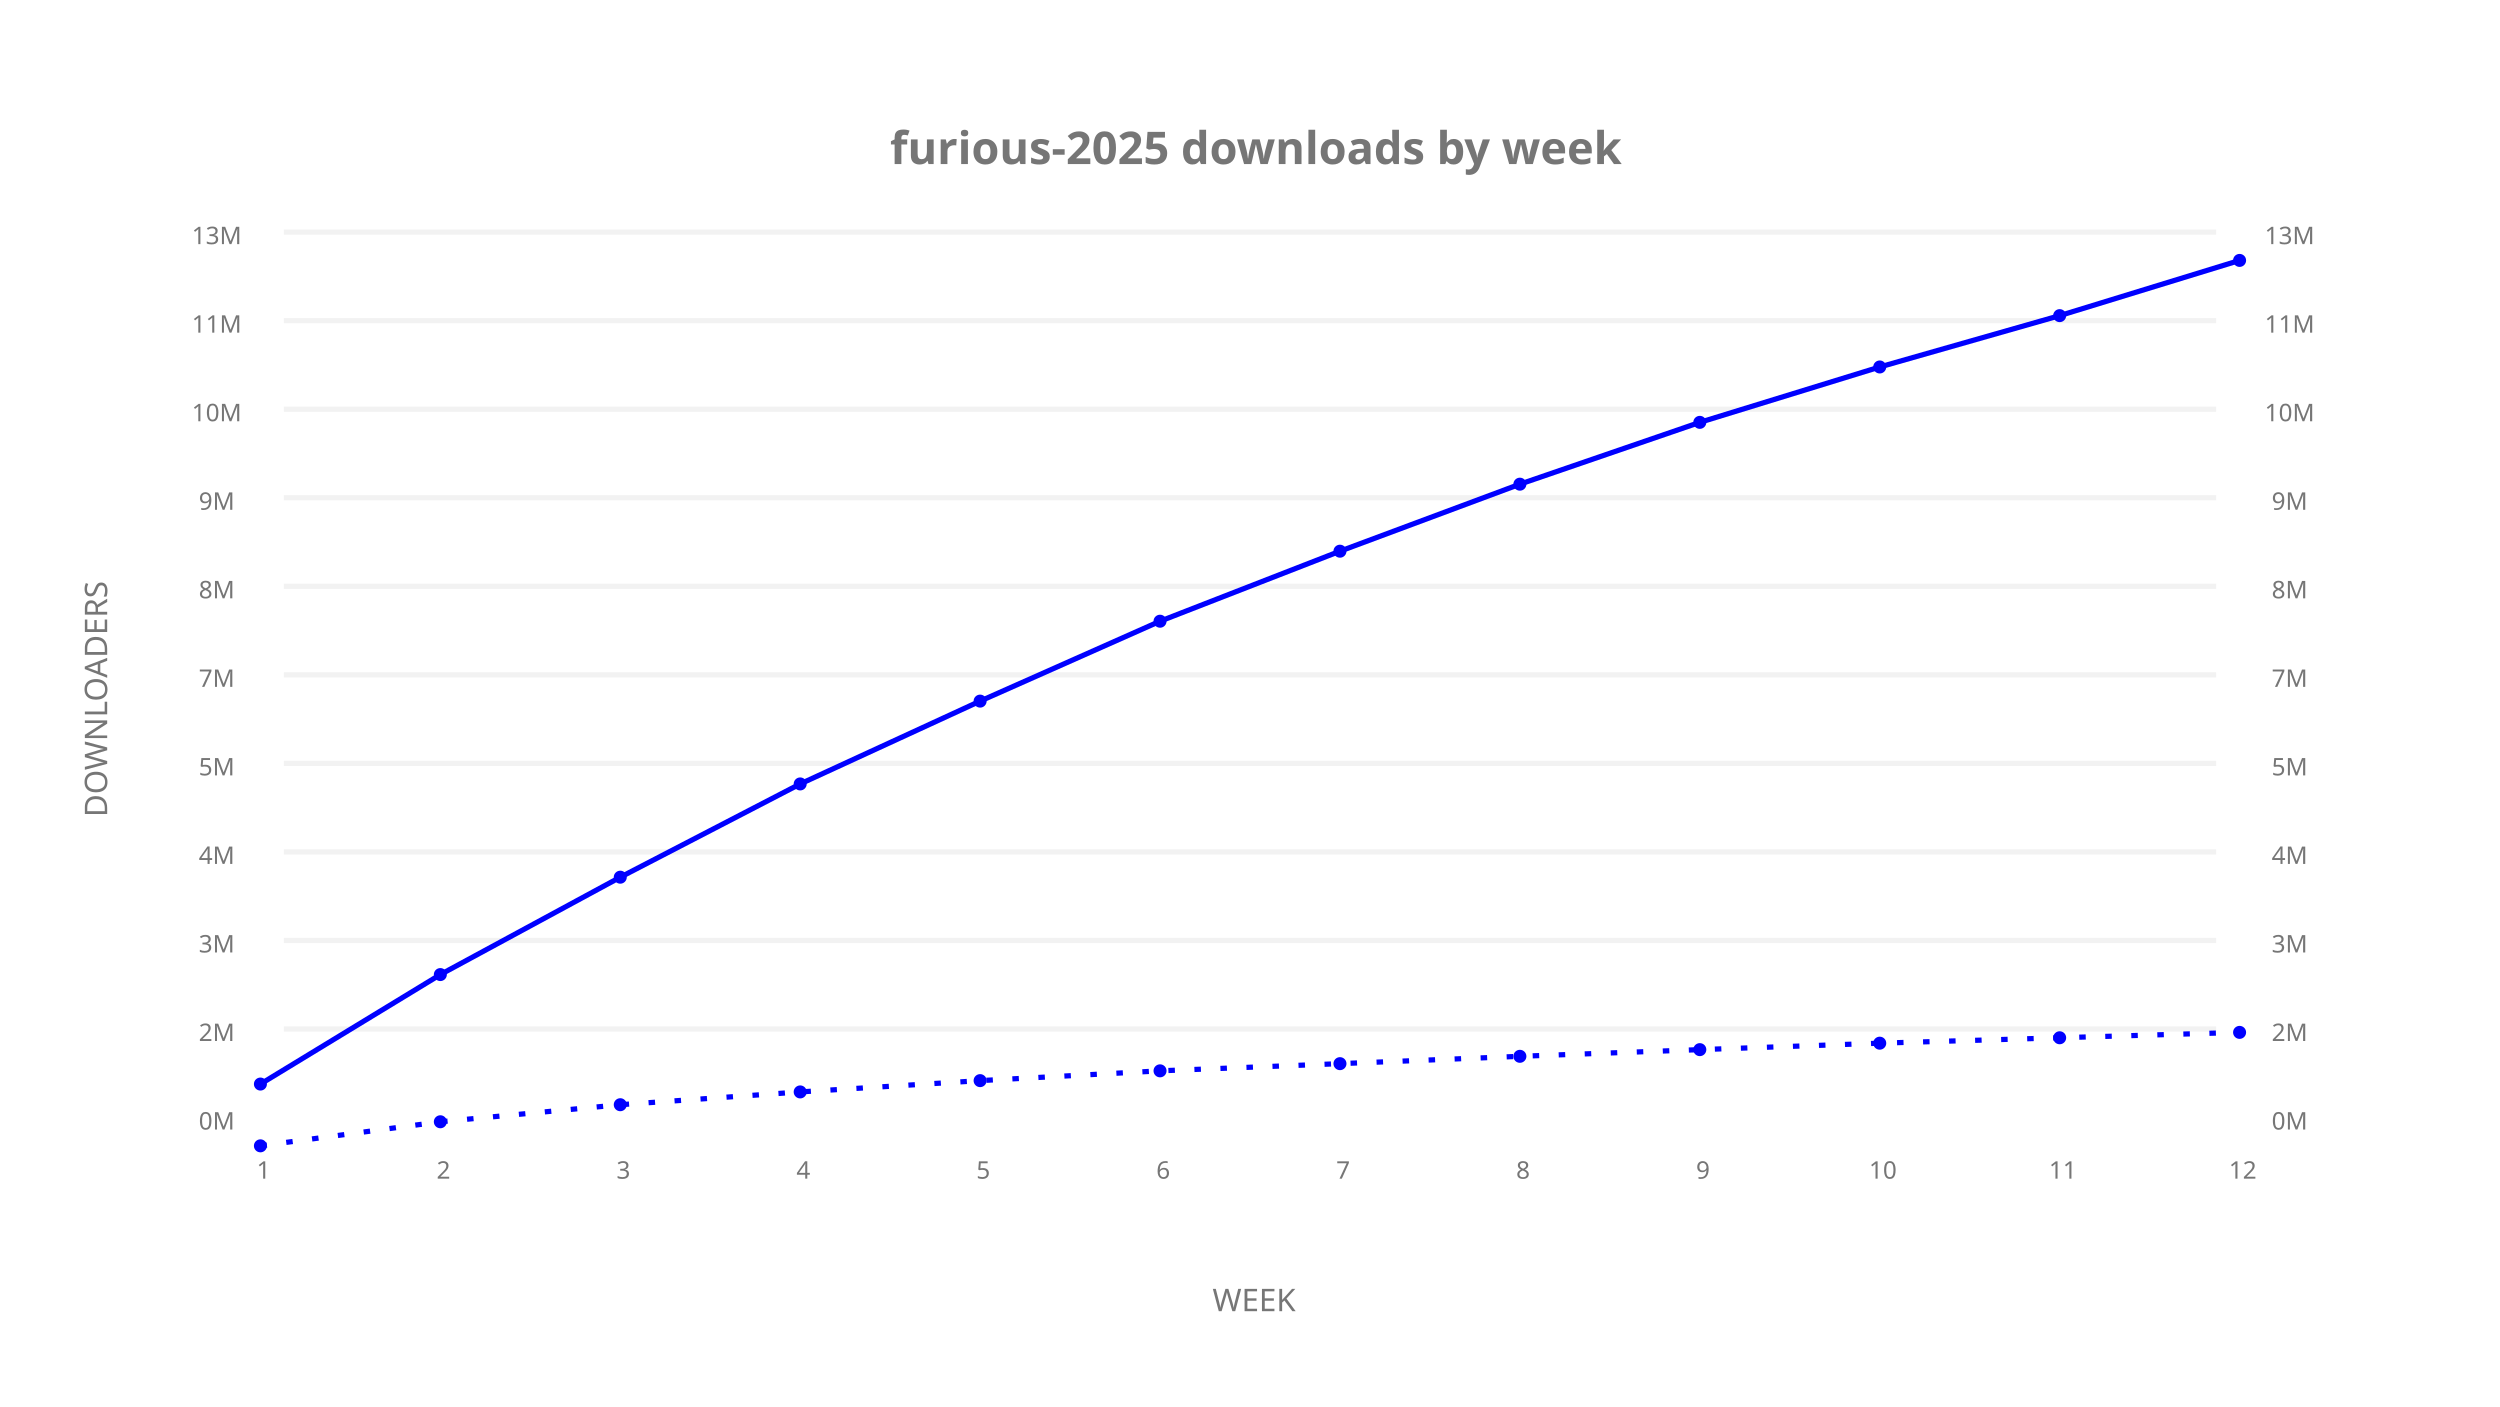
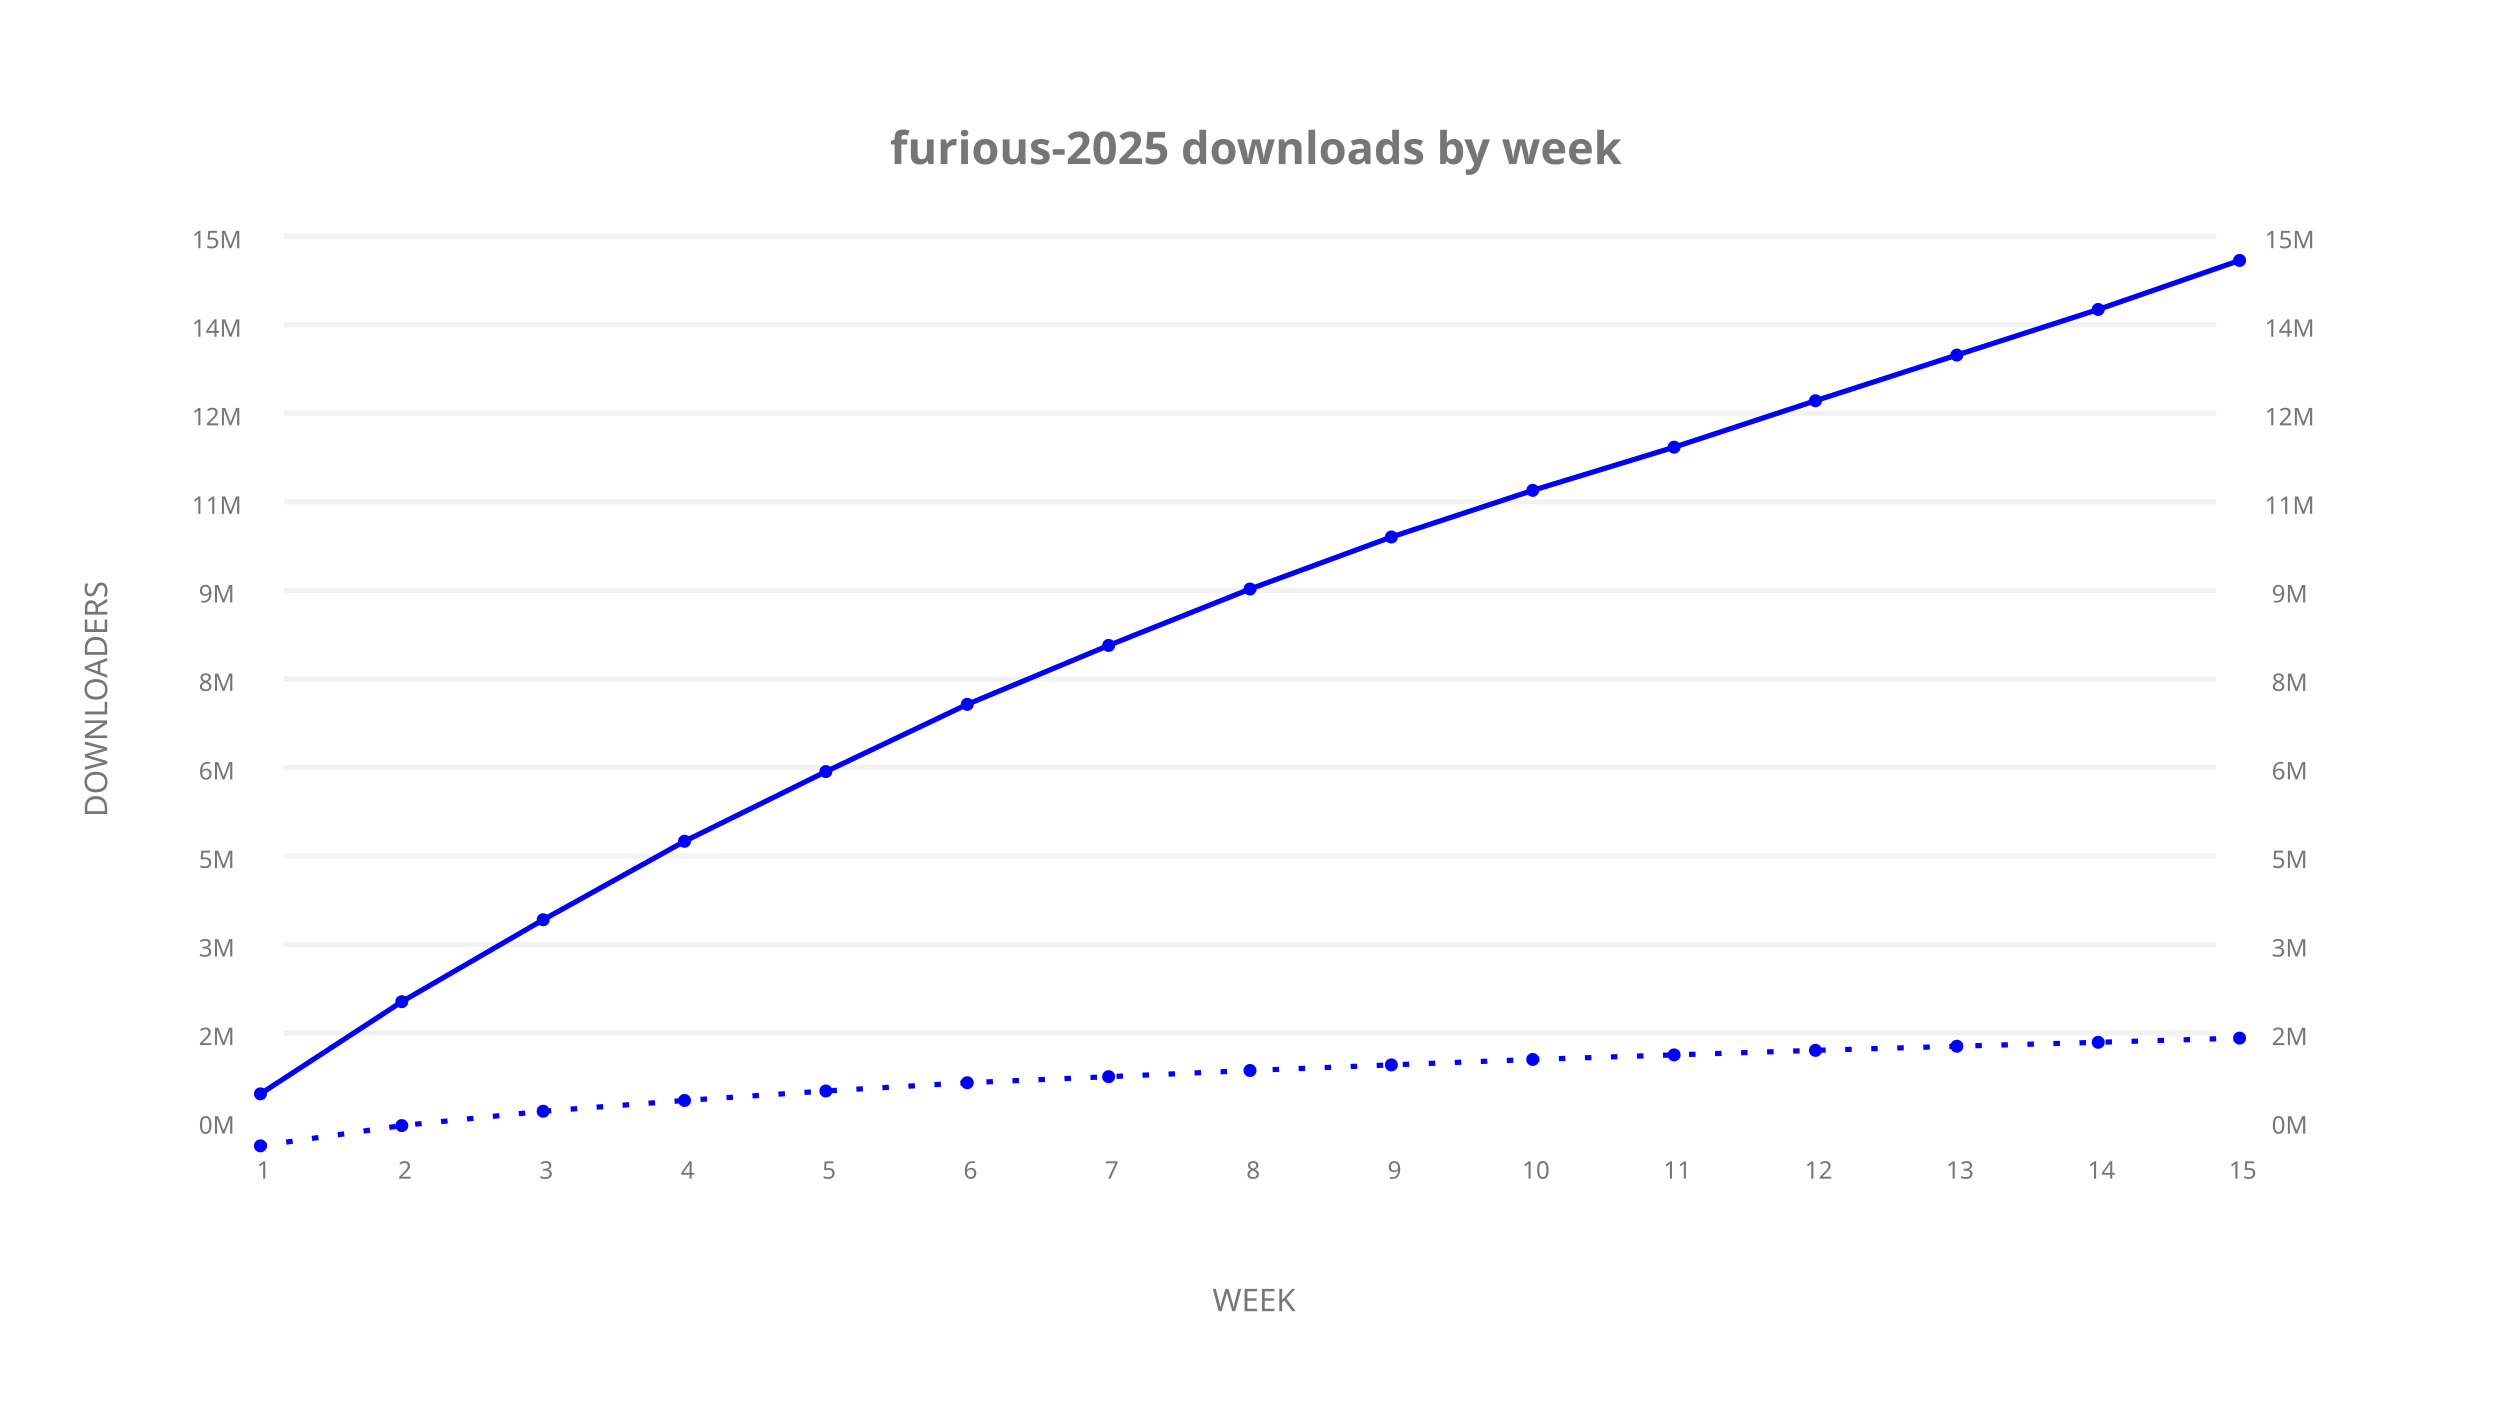
<svg xmlns="http://www.w3.org/2000/svg" xml:space="preserve" id="furious-2025-downloads-by-week-furious-2025-week" x="0px" y="0px" width="1920px" height="1080px" viewBox="0 0 1920 1080" enable-background="new 0 0 1920 1080" role="img">
  <g id="annotations">
    <text x="960" y="126" font-family="Atkinson Hyperlegible" font-size="26pt" text-anchor="middle" text-align="center" font-weight="600" font-style="normal" style="fill:rgb(118,118,118); fill-opacity:1; stroke:rgb(118,118,118); stroke-opacity:0; stroke-width:0.5"> furious-2025 downloads by week</text>
    <g id="axes-lines">
      <text x="960" y="1007" font-family="Atkinson Hyperlegible" font-size="18pt" text-anchor="middle" text-align="center" font-weight="500" font-style="normal" style="fill:rgb(118,118,118); fill-opacity:1; stroke:rgb(118,118,118); stroke-opacity:0; stroke-width:0.5"> WEEK</text>
      <text x="73" y="540" font-family="Atkinson Hyperlegible" font-size="18pt" text-anchor="middle" text-align="center" dominant-baseline="central" font-weight="500" font-style="normal" style="fill:rgb(118,118,118); fill-opacity:1; stroke:rgb(118,118,118); stroke-opacity:0; stroke-width:0.5" transform="rotate(-90,73,540)"> DOWNLOADERS</text>
    </g>
    <g id="tic-y-label-lines">
-       <line x1="218" y1="790.264" x2="1702" y2="790.264" style="fill:rgb(0,0,255); fill-opacity:0; stroke:rgb(242,242,242); stroke-opacity:1; stroke-width:4" />
-       <line x1="218" y1="722.264" x2="1702" y2="722.264" style="fill:rgb(0,0,255); fill-opacity:0; stroke:rgb(242,242,242); stroke-opacity:1; stroke-width:4" />
-       <line x1="218" y1="654.264" x2="1702" y2="654.264" style="fill:rgb(0,0,255); fill-opacity:0; stroke:rgb(242,242,242); stroke-opacity:1; stroke-width:4" />
-       <line x1="218" y1="586.264" x2="1702" y2="586.264" style="fill:rgb(0,0,255); fill-opacity:0; stroke:rgb(242,242,242); stroke-opacity:1; stroke-width:4" />
-       <line x1="218" y1="518.264" x2="1702" y2="518.264" style="fill:rgb(0,0,255); fill-opacity:0; stroke:rgb(242,242,242); stroke-opacity:1; stroke-width:4" />
-       <line x1="218" y1="450.264" x2="1702" y2="450.264" style="fill:rgb(0,0,255); fill-opacity:0; stroke:rgb(242,242,242); stroke-opacity:1; stroke-width:4" />
-       <line x1="218" y1="382.264" x2="1702" y2="382.264" style="fill:rgb(0,0,255); fill-opacity:0; stroke:rgb(242,242,242); stroke-opacity:1; stroke-width:4" />
-       <line x1="218" y1="314.264" x2="1702" y2="314.264" style="fill:rgb(0,0,255); fill-opacity:0; stroke:rgb(242,242,242); stroke-opacity:1; stroke-width:4" />
-       <line x1="218" y1="246.264" x2="1702" y2="246.264" style="fill:rgb(0,0,255); fill-opacity:0; stroke:rgb(242,242,242); stroke-opacity:1; stroke-width:4" />
-       <line x1="218" y1="178.264" x2="1702" y2="178.264" style="fill:rgb(0,0,255); fill-opacity:0; stroke:rgb(242,242,242); stroke-opacity:1; stroke-width:4" />
+       <line x1="218" y1="793.391" x2="1702" y2="793.391" style="fill:rgb(0,0,255); fill-opacity:0; stroke:rgb(242,242,242); stroke-opacity:1; stroke-width:4" />
+       <line x1="218" y1="725.391" x2="1702" y2="725.391" style="fill:rgb(0,0,255); fill-opacity:0; stroke:rgb(242,242,242); stroke-opacity:1; stroke-width:4" />
+       <line x1="218" y1="657.391" x2="1702" y2="657.391" style="fill:rgb(0,0,255); fill-opacity:0; stroke:rgb(242,242,242); stroke-opacity:1; stroke-width:4" />
+       <line x1="218" y1="589.391" x2="1702" y2="589.391" style="fill:rgb(0,0,255); fill-opacity:0; stroke:rgb(242,242,242); stroke-opacity:1; stroke-width:4" />
+       <line x1="218" y1="521.391" x2="1702" y2="521.391" style="fill:rgb(0,0,255); fill-opacity:0; stroke:rgb(242,242,242); stroke-opacity:1; stroke-width:4" />
+       <line x1="218" y1="453.391" x2="1702" y2="453.391" style="fill:rgb(0,0,255); fill-opacity:0; stroke:rgb(242,242,242); stroke-opacity:1; stroke-width:4" />
+       <line x1="218" y1="385.391" x2="1702" y2="385.391" style="fill:rgb(0,0,255); fill-opacity:0; stroke:rgb(242,242,242); stroke-opacity:1; stroke-width:4" />
+       <line x1="218" y1="317.391" x2="1702" y2="317.391" style="fill:rgb(0,0,255); fill-opacity:0; stroke:rgb(242,242,242); stroke-opacity:1; stroke-width:4" />
+       <line x1="218" y1="249.391" x2="1702" y2="249.391" style="fill:rgb(0,0,255); fill-opacity:0; stroke:rgb(242,242,242); stroke-opacity:1; stroke-width:4" />
+       <line x1="218" y1="181.391" x2="1702" y2="181.391" style="fill:rgb(0,0,255); fill-opacity:0; stroke:rgb(242,242,242); stroke-opacity:1; stroke-width:4" />
    </g>
    <g id="tic-x-labels">
      <text x="200" y="898" font-family="Atkinson Hyperlegible" font-size="14pt" text-anchor="middle" text-align="center" dominant-baseline="central" font-weight="400" font-style="normal" style="fill:rgb(118,118,118); fill-opacity:1; stroke:rgb(118,118,118); stroke-opacity:0; stroke-width:0.5"> 1</text>
-       <text x="338.182" y="898" font-family="Atkinson Hyperlegible" font-size="14pt" text-anchor="middle" text-align="center" dominant-baseline="central" font-weight="400" font-style="normal" style="fill:rgb(118,118,118); fill-opacity:1; stroke:rgb(118,118,118); stroke-opacity:0; stroke-width:0.5"> 2</text>
-       <text x="476.364" y="898" font-family="Atkinson Hyperlegible" font-size="14pt" text-anchor="middle" text-align="center" dominant-baseline="central" font-weight="400" font-style="normal" style="fill:rgb(118,118,118); fill-opacity:1; stroke:rgb(118,118,118); stroke-opacity:0; stroke-width:0.5"> 3</text>
-       <text x="614.545" y="898" font-family="Atkinson Hyperlegible" font-size="14pt" text-anchor="middle" text-align="center" dominant-baseline="central" font-weight="400" font-style="normal" style="fill:rgb(118,118,118); fill-opacity:1; stroke:rgb(118,118,118); stroke-opacity:0; stroke-width:0.5"> 4</text>
-       <text x="752.727" y="898" font-family="Atkinson Hyperlegible" font-size="14pt" text-anchor="middle" text-align="center" dominant-baseline="central" font-weight="400" font-style="normal" style="fill:rgb(118,118,118); fill-opacity:1; stroke:rgb(118,118,118); stroke-opacity:0; stroke-width:0.5"> 5</text>
-       <text x="890.909" y="898" font-family="Atkinson Hyperlegible" font-size="14pt" text-anchor="middle" text-align="center" dominant-baseline="central" font-weight="400" font-style="normal" style="fill:rgb(118,118,118); fill-opacity:1; stroke:rgb(118,118,118); stroke-opacity:0; stroke-width:0.5"> 6</text>
-       <text x="1029.091" y="898" font-family="Atkinson Hyperlegible" font-size="14pt" text-anchor="middle" text-align="center" dominant-baseline="central" font-weight="400" font-style="normal" style="fill:rgb(118,118,118); fill-opacity:1; stroke:rgb(118,118,118); stroke-opacity:0; stroke-width:0.5"> 7</text>
-       <text x="1167.273" y="898" font-family="Atkinson Hyperlegible" font-size="14pt" text-anchor="middle" text-align="center" dominant-baseline="central" font-weight="400" font-style="normal" style="fill:rgb(118,118,118); fill-opacity:1; stroke:rgb(118,118,118); stroke-opacity:0; stroke-width:0.5"> 8</text>
-       <text x="1305.455" y="898" font-family="Atkinson Hyperlegible" font-size="14pt" text-anchor="middle" text-align="center" dominant-baseline="central" font-weight="400" font-style="normal" style="fill:rgb(118,118,118); fill-opacity:1; stroke:rgb(118,118,118); stroke-opacity:0; stroke-width:0.5"> 9</text>
-       <text x="1443.636" y="898" font-family="Atkinson Hyperlegible" font-size="14pt" text-anchor="middle" text-align="center" dominant-baseline="central" font-weight="400" font-style="normal" style="fill:rgb(118,118,118); fill-opacity:1; stroke:rgb(118,118,118); stroke-opacity:0; stroke-width:0.5"> 10</text>
-       <text x="1581.818" y="898" font-family="Atkinson Hyperlegible" font-size="14pt" text-anchor="middle" text-align="center" dominant-baseline="central" font-weight="400" font-style="normal" style="fill:rgb(118,118,118); fill-opacity:1; stroke:rgb(118,118,118); stroke-opacity:0; stroke-width:0.5"> 11</text>
-       <text x="1720" y="898" font-family="Atkinson Hyperlegible" font-size="14pt" text-anchor="middle" text-align="center" dominant-baseline="central" font-weight="400" font-style="normal" style="fill:rgb(118,118,118); fill-opacity:1; stroke:rgb(118,118,118); stroke-opacity:0; stroke-width:0.5"> 12</text>
+       <text x="308.571" y="898" font-family="Atkinson Hyperlegible" font-size="14pt" text-anchor="middle" text-align="center" dominant-baseline="central" font-weight="400" font-style="normal" style="fill:rgb(118,118,118); fill-opacity:1; stroke:rgb(118,118,118); stroke-opacity:0; stroke-width:0.5"> 2</text>
+       <text x="417.143" y="898" font-family="Atkinson Hyperlegible" font-size="14pt" text-anchor="middle" text-align="center" dominant-baseline="central" font-weight="400" font-style="normal" style="fill:rgb(118,118,118); fill-opacity:1; stroke:rgb(118,118,118); stroke-opacity:0; stroke-width:0.5"> 3</text>
+       <text x="525.714" y="898" font-family="Atkinson Hyperlegible" font-size="14pt" text-anchor="middle" text-align="center" dominant-baseline="central" font-weight="400" font-style="normal" style="fill:rgb(118,118,118); fill-opacity:1; stroke:rgb(118,118,118); stroke-opacity:0; stroke-width:0.5"> 4</text>
+       <text x="634.286" y="898" font-family="Atkinson Hyperlegible" font-size="14pt" text-anchor="middle" text-align="center" dominant-baseline="central" font-weight="400" font-style="normal" style="fill:rgb(118,118,118); fill-opacity:1; stroke:rgb(118,118,118); stroke-opacity:0; stroke-width:0.5"> 5</text>
+       <text x="742.857" y="898" font-family="Atkinson Hyperlegible" font-size="14pt" text-anchor="middle" text-align="center" dominant-baseline="central" font-weight="400" font-style="normal" style="fill:rgb(118,118,118); fill-opacity:1; stroke:rgb(118,118,118); stroke-opacity:0; stroke-width:0.5"> 6</text>
+       <text x="851.429" y="898" font-family="Atkinson Hyperlegible" font-size="14pt" text-anchor="middle" text-align="center" dominant-baseline="central" font-weight="400" font-style="normal" style="fill:rgb(118,118,118); fill-opacity:1; stroke:rgb(118,118,118); stroke-opacity:0; stroke-width:0.5"> 7</text>
+       <text x="960" y="898" font-family="Atkinson Hyperlegible" font-size="14pt" text-anchor="middle" text-align="center" dominant-baseline="central" font-weight="400" font-style="normal" style="fill:rgb(118,118,118); fill-opacity:1; stroke:rgb(118,118,118); stroke-opacity:0; stroke-width:0.5"> 8</text>
+       <text x="1068.571" y="898" font-family="Atkinson Hyperlegible" font-size="14pt" text-anchor="middle" text-align="center" dominant-baseline="central" font-weight="400" font-style="normal" style="fill:rgb(118,118,118); fill-opacity:1; stroke:rgb(118,118,118); stroke-opacity:0; stroke-width:0.5"> 9</text>
+       <text x="1177.143" y="898" font-family="Atkinson Hyperlegible" font-size="14pt" text-anchor="middle" text-align="center" dominant-baseline="central" font-weight="400" font-style="normal" style="fill:rgb(118,118,118); fill-opacity:1; stroke:rgb(118,118,118); stroke-opacity:0; stroke-width:0.5"> 10</text>
+       <text x="1285.714" y="898" font-family="Atkinson Hyperlegible" font-size="14pt" text-anchor="middle" text-align="center" dominant-baseline="central" font-weight="400" font-style="normal" style="fill:rgb(118,118,118); fill-opacity:1; stroke:rgb(118,118,118); stroke-opacity:0; stroke-width:0.5"> 11</text>
+       <text x="1394.286" y="898" font-family="Atkinson Hyperlegible" font-size="14pt" text-anchor="middle" text-align="center" dominant-baseline="central" font-weight="400" font-style="normal" style="fill:rgb(118,118,118); fill-opacity:1; stroke:rgb(118,118,118); stroke-opacity:0; stroke-width:0.5"> 12</text>
+       <text x="1502.857" y="898" font-family="Atkinson Hyperlegible" font-size="14pt" text-anchor="middle" text-align="center" dominant-baseline="central" font-weight="400" font-style="normal" style="fill:rgb(118,118,118); fill-opacity:1; stroke:rgb(118,118,118); stroke-opacity:0; stroke-width:0.5"> 13</text>
+       <text x="1611.429" y="898" font-family="Atkinson Hyperlegible" font-size="14pt" text-anchor="middle" text-align="center" dominant-baseline="central" font-weight="400" font-style="normal" style="fill:rgb(118,118,118); fill-opacity:1; stroke:rgb(118,118,118); stroke-opacity:0; stroke-width:0.5"> 14</text>
+       <text x="1720" y="898" font-family="Atkinson Hyperlegible" font-size="14pt" text-anchor="middle" text-align="center" dominant-baseline="central" font-weight="400" font-style="normal" style="fill:rgb(118,118,118); fill-opacity:1; stroke:rgb(118,118,118); stroke-opacity:0; stroke-width:0.5"> 15</text>
    </g>
    <g id="tic-y-labels">
-       <text x="164" y="860.264" font-family="Atkinson Hyperlegible" font-size="14pt" text-anchor="middle" text-align="center" dominant-baseline="central" font-weight="400" font-style="normal" style="fill:rgb(118,118,118); fill-opacity:1; stroke:rgb(118,118,118); stroke-opacity:0; stroke-width:0.5"> 0M</text>
-       <text x="1756" y="860.264" font-family="Atkinson Hyperlegible" font-size="14pt" text-anchor="middle" text-align="center" dominant-baseline="central" font-weight="400" font-style="normal" style="fill:rgb(118,118,118); fill-opacity:1; stroke:rgb(118,118,118); stroke-opacity:0; stroke-width:0.5"> 0M</text>
-       <text x="164" y="792.264" font-family="Atkinson Hyperlegible" font-size="14pt" text-anchor="middle" text-align="center" dominant-baseline="central" font-weight="400" font-style="normal" style="fill:rgb(118,118,118); fill-opacity:1; stroke:rgb(118,118,118); stroke-opacity:0; stroke-width:0.5"> 2M</text>
-       <text x="1756" y="792.264" font-family="Atkinson Hyperlegible" font-size="14pt" text-anchor="middle" text-align="center" dominant-baseline="central" font-weight="400" font-style="normal" style="fill:rgb(118,118,118); fill-opacity:1; stroke:rgb(118,118,118); stroke-opacity:0; stroke-width:0.5"> 2M</text>
-       <text x="164" y="724.264" font-family="Atkinson Hyperlegible" font-size="14pt" text-anchor="middle" text-align="center" dominant-baseline="central" font-weight="400" font-style="normal" style="fill:rgb(118,118,118); fill-opacity:1; stroke:rgb(118,118,118); stroke-opacity:0; stroke-width:0.5"> 3M</text>
-       <text x="1756" y="724.264" font-family="Atkinson Hyperlegible" font-size="14pt" text-anchor="middle" text-align="center" dominant-baseline="central" font-weight="400" font-style="normal" style="fill:rgb(118,118,118); fill-opacity:1; stroke:rgb(118,118,118); stroke-opacity:0; stroke-width:0.5"> 3M</text>
-       <text x="164" y="656.264" font-family="Atkinson Hyperlegible" font-size="14pt" text-anchor="middle" text-align="center" dominant-baseline="central" font-weight="400" font-style="normal" style="fill:rgb(118,118,118); fill-opacity:1; stroke:rgb(118,118,118); stroke-opacity:0; stroke-width:0.5"> 4M</text>
-       <text x="1756" y="656.264" font-family="Atkinson Hyperlegible" font-size="14pt" text-anchor="middle" text-align="center" dominant-baseline="central" font-weight="400" font-style="normal" style="fill:rgb(118,118,118); fill-opacity:1; stroke:rgb(118,118,118); stroke-opacity:0; stroke-width:0.5"> 4M</text>
-       <text x="164" y="588.264" font-family="Atkinson Hyperlegible" font-size="14pt" text-anchor="middle" text-align="center" dominant-baseline="central" font-weight="400" font-style="normal" style="fill:rgb(118,118,118); fill-opacity:1; stroke:rgb(118,118,118); stroke-opacity:0; stroke-width:0.5"> 5M</text>
-       <text x="1756" y="588.264" font-family="Atkinson Hyperlegible" font-size="14pt" text-anchor="middle" text-align="center" dominant-baseline="central" font-weight="400" font-style="normal" style="fill:rgb(118,118,118); fill-opacity:1; stroke:rgb(118,118,118); stroke-opacity:0; stroke-width:0.5"> 5M</text>
-       <text x="164" y="520.264" font-family="Atkinson Hyperlegible" font-size="14pt" text-anchor="middle" text-align="center" dominant-baseline="central" font-weight="400" font-style="normal" style="fill:rgb(118,118,118); fill-opacity:1; stroke:rgb(118,118,118); stroke-opacity:0; stroke-width:0.5"> 7M</text>
-       <text x="1756" y="520.264" font-family="Atkinson Hyperlegible" font-size="14pt" text-anchor="middle" text-align="center" dominant-baseline="central" font-weight="400" font-style="normal" style="fill:rgb(118,118,118); fill-opacity:1; stroke:rgb(118,118,118); stroke-opacity:0; stroke-width:0.5"> 7M</text>
-       <text x="164" y="452.264" font-family="Atkinson Hyperlegible" font-size="14pt" text-anchor="middle" text-align="center" dominant-baseline="central" font-weight="400" font-style="normal" style="fill:rgb(118,118,118); fill-opacity:1; stroke:rgb(118,118,118); stroke-opacity:0; stroke-width:0.5"> 8M</text>
-       <text x="1756" y="452.264" font-family="Atkinson Hyperlegible" font-size="14pt" text-anchor="middle" text-align="center" dominant-baseline="central" font-weight="400" font-style="normal" style="fill:rgb(118,118,118); fill-opacity:1; stroke:rgb(118,118,118); stroke-opacity:0; stroke-width:0.5"> 8M</text>
-       <text x="164" y="384.264" font-family="Atkinson Hyperlegible" font-size="14pt" text-anchor="middle" text-align="center" dominant-baseline="central" font-weight="400" font-style="normal" style="fill:rgb(118,118,118); fill-opacity:1; stroke:rgb(118,118,118); stroke-opacity:0; stroke-width:0.5"> 9M</text>
-       <text x="1756" y="384.264" font-family="Atkinson Hyperlegible" font-size="14pt" text-anchor="middle" text-align="center" dominant-baseline="central" font-weight="400" font-style="normal" style="fill:rgb(118,118,118); fill-opacity:1; stroke:rgb(118,118,118); stroke-opacity:0; stroke-width:0.5"> 9M</text>
-       <text x="164" y="316.264" font-family="Atkinson Hyperlegible" font-size="14pt" text-anchor="middle" text-align="center" dominant-baseline="central" font-weight="400" font-style="normal" style="fill:rgb(118,118,118); fill-opacity:1; stroke:rgb(118,118,118); stroke-opacity:0; stroke-width:0.5"> 10M</text>
-       <text x="1756" y="316.264" font-family="Atkinson Hyperlegible" font-size="14pt" text-anchor="middle" text-align="center" dominant-baseline="central" font-weight="400" font-style="normal" style="fill:rgb(118,118,118); fill-opacity:1; stroke:rgb(118,118,118); stroke-opacity:0; stroke-width:0.5"> 10M</text>
-       <text x="164" y="248.264" font-family="Atkinson Hyperlegible" font-size="14pt" text-anchor="middle" text-align="center" dominant-baseline="central" font-weight="400" font-style="normal" style="fill:rgb(118,118,118); fill-opacity:1; stroke:rgb(118,118,118); stroke-opacity:0; stroke-width:0.5"> 11M</text>
-       <text x="1756" y="248.264" font-family="Atkinson Hyperlegible" font-size="14pt" text-anchor="middle" text-align="center" dominant-baseline="central" font-weight="400" font-style="normal" style="fill:rgb(118,118,118); fill-opacity:1; stroke:rgb(118,118,118); stroke-opacity:0; stroke-width:0.5"> 11M</text>
-       <text x="164" y="180.264" font-family="Atkinson Hyperlegible" font-size="14pt" text-anchor="middle" text-align="center" dominant-baseline="central" font-weight="400" font-style="normal" style="fill:rgb(118,118,118); fill-opacity:1; stroke:rgb(118,118,118); stroke-opacity:0; stroke-width:0.5"> 13M</text>
-       <text x="1756" y="180.264" font-family="Atkinson Hyperlegible" font-size="14pt" text-anchor="middle" text-align="center" dominant-baseline="central" font-weight="400" font-style="normal" style="fill:rgb(118,118,118); fill-opacity:1; stroke:rgb(118,118,118); stroke-opacity:0; stroke-width:0.5"> 13M</text>
+       <text x="164" y="863.391" font-family="Atkinson Hyperlegible" font-size="14pt" text-anchor="middle" text-align="center" dominant-baseline="central" font-weight="400" font-style="normal" style="fill:rgb(118,118,118); fill-opacity:1; stroke:rgb(118,118,118); stroke-opacity:0; stroke-width:0.5"> 0M</text>
+       <text x="1756" y="863.391" font-family="Atkinson Hyperlegible" font-size="14pt" text-anchor="middle" text-align="center" dominant-baseline="central" font-weight="400" font-style="normal" style="fill:rgb(118,118,118); fill-opacity:1; stroke:rgb(118,118,118); stroke-opacity:0; stroke-width:0.5"> 0M</text>
+       <text x="164" y="795.391" font-family="Atkinson Hyperlegible" font-size="14pt" text-anchor="middle" text-align="center" dominant-baseline="central" font-weight="400" font-style="normal" style="fill:rgb(118,118,118); fill-opacity:1; stroke:rgb(118,118,118); stroke-opacity:0; stroke-width:0.5"> 2M</text>
+       <text x="1756" y="795.391" font-family="Atkinson Hyperlegible" font-size="14pt" text-anchor="middle" text-align="center" dominant-baseline="central" font-weight="400" font-style="normal" style="fill:rgb(118,118,118); fill-opacity:1; stroke:rgb(118,118,118); stroke-opacity:0; stroke-width:0.5"> 2M</text>
+       <text x="164" y="727.391" font-family="Atkinson Hyperlegible" font-size="14pt" text-anchor="middle" text-align="center" dominant-baseline="central" font-weight="400" font-style="normal" style="fill:rgb(118,118,118); fill-opacity:1; stroke:rgb(118,118,118); stroke-opacity:0; stroke-width:0.5"> 3M</text>
+       <text x="1756" y="727.391" font-family="Atkinson Hyperlegible" font-size="14pt" text-anchor="middle" text-align="center" dominant-baseline="central" font-weight="400" font-style="normal" style="fill:rgb(118,118,118); fill-opacity:1; stroke:rgb(118,118,118); stroke-opacity:0; stroke-width:0.5"> 3M</text>
+       <text x="164" y="659.391" font-family="Atkinson Hyperlegible" font-size="14pt" text-anchor="middle" text-align="center" dominant-baseline="central" font-weight="400" font-style="normal" style="fill:rgb(118,118,118); fill-opacity:1; stroke:rgb(118,118,118); stroke-opacity:0; stroke-width:0.5"> 5M</text>
+       <text x="1756" y="659.391" font-family="Atkinson Hyperlegible" font-size="14pt" text-anchor="middle" text-align="center" dominant-baseline="central" font-weight="400" font-style="normal" style="fill:rgb(118,118,118); fill-opacity:1; stroke:rgb(118,118,118); stroke-opacity:0; stroke-width:0.5"> 5M</text>
+       <text x="164" y="591.391" font-family="Atkinson Hyperlegible" font-size="14pt" text-anchor="middle" text-align="center" dominant-baseline="central" font-weight="400" font-style="normal" style="fill:rgb(118,118,118); fill-opacity:1; stroke:rgb(118,118,118); stroke-opacity:0; stroke-width:0.5"> 6M</text>
+       <text x="1756" y="591.391" font-family="Atkinson Hyperlegible" font-size="14pt" text-anchor="middle" text-align="center" dominant-baseline="central" font-weight="400" font-style="normal" style="fill:rgb(118,118,118); fill-opacity:1; stroke:rgb(118,118,118); stroke-opacity:0; stroke-width:0.5"> 6M</text>
+       <text x="164" y="523.391" font-family="Atkinson Hyperlegible" font-size="14pt" text-anchor="middle" text-align="center" dominant-baseline="central" font-weight="400" font-style="normal" style="fill:rgb(118,118,118); fill-opacity:1; stroke:rgb(118,118,118); stroke-opacity:0; stroke-width:0.5"> 8M</text>
+       <text x="1756" y="523.391" font-family="Atkinson Hyperlegible" font-size="14pt" text-anchor="middle" text-align="center" dominant-baseline="central" font-weight="400" font-style="normal" style="fill:rgb(118,118,118); fill-opacity:1; stroke:rgb(118,118,118); stroke-opacity:0; stroke-width:0.5"> 8M</text>
+       <text x="164" y="455.391" font-family="Atkinson Hyperlegible" font-size="14pt" text-anchor="middle" text-align="center" dominant-baseline="central" font-weight="400" font-style="normal" style="fill:rgb(118,118,118); fill-opacity:1; stroke:rgb(118,118,118); stroke-opacity:0; stroke-width:0.5"> 9M</text>
+       <text x="1756" y="455.391" font-family="Atkinson Hyperlegible" font-size="14pt" text-anchor="middle" text-align="center" dominant-baseline="central" font-weight="400" font-style="normal" style="fill:rgb(118,118,118); fill-opacity:1; stroke:rgb(118,118,118); stroke-opacity:0; stroke-width:0.5"> 9M</text>
+       <text x="164" y="387.391" font-family="Atkinson Hyperlegible" font-size="14pt" text-anchor="middle" text-align="center" dominant-baseline="central" font-weight="400" font-style="normal" style="fill:rgb(118,118,118); fill-opacity:1; stroke:rgb(118,118,118); stroke-opacity:0; stroke-width:0.5"> 11M</text>
+       <text x="1756" y="387.391" font-family="Atkinson Hyperlegible" font-size="14pt" text-anchor="middle" text-align="center" dominant-baseline="central" font-weight="400" font-style="normal" style="fill:rgb(118,118,118); fill-opacity:1; stroke:rgb(118,118,118); stroke-opacity:0; stroke-width:0.5"> 11M</text>
+       <text x="164" y="319.391" font-family="Atkinson Hyperlegible" font-size="14pt" text-anchor="middle" text-align="center" dominant-baseline="central" font-weight="400" font-style="normal" style="fill:rgb(118,118,118); fill-opacity:1; stroke:rgb(118,118,118); stroke-opacity:0; stroke-width:0.5"> 12M</text>
+       <text x="1756" y="319.391" font-family="Atkinson Hyperlegible" font-size="14pt" text-anchor="middle" text-align="center" dominant-baseline="central" font-weight="400" font-style="normal" style="fill:rgb(118,118,118); fill-opacity:1; stroke:rgb(118,118,118); stroke-opacity:0; stroke-width:0.5"> 12M</text>
+       <text x="164" y="251.391" font-family="Atkinson Hyperlegible" font-size="14pt" text-anchor="middle" text-align="center" dominant-baseline="central" font-weight="400" font-style="normal" style="fill:rgb(118,118,118); fill-opacity:1; stroke:rgb(118,118,118); stroke-opacity:0; stroke-width:0.5"> 14M</text>
+       <text x="1756" y="251.391" font-family="Atkinson Hyperlegible" font-size="14pt" text-anchor="middle" text-align="center" dominant-baseline="central" font-weight="400" font-style="normal" style="fill:rgb(118,118,118); fill-opacity:1; stroke:rgb(118,118,118); stroke-opacity:0; stroke-width:0.5"> 14M</text>
+       <text x="164" y="183.391" font-family="Atkinson Hyperlegible" font-size="14pt" text-anchor="middle" text-align="center" dominant-baseline="central" font-weight="400" font-style="normal" style="fill:rgb(118,118,118); fill-opacity:1; stroke:rgb(118,118,118); stroke-opacity:0; stroke-width:0.5"> 15M</text>
+       <text x="1756" y="183.391" font-family="Atkinson Hyperlegible" font-size="14pt" text-anchor="middle" text-align="center" dominant-baseline="central" font-weight="400" font-style="normal" style="fill:rgb(118,118,118); fill-opacity:1; stroke:rgb(118,118,118); stroke-opacity:0; stroke-width:0.5"> 15M</text>
    </g>
  </g>
  <g id="polyline-furious-2025 downloads by week">
-     <polyline points="200,832.56 338.182,748.468 476.364,673.685 614.545,602.062 752.727,538.459 890.909,477.096 1029.09,423.32 1167.27,371.851 1305.45,324.372 1443.64,281.838 1581.82,242.408 1720,200 " style="fill:rgb(0,0,255); fill-opacity:0; stroke:rgb(0,0,255); stroke-opacity:1; stroke-width:4" />
+     <polyline points="200,840.077 308.571,769.309 417.143,706.375 525.714,646.101 634.286,592.575 742.857,540.935 851.429,495.68 960,452.366 1068.57,412.41 1177.14,376.615 1285.71,343.433 1394.29,307.744 1502.86,272.673 1611.43,237.663 1720,200 " style="fill:rgb(0,0,255); fill-opacity:0; stroke:rgb(0,0,255); stroke-opacity:1; stroke-width:4" />
  </g>
  <g id="markers-furious-2025 downloads by week">
-     <circle cx="200" cy="832.56" r="5" style="fill:rgb(0,0,255); fill-opacity:1; stroke:rgb(0,0,255); stroke-opacity:0; stroke-width:4">
+     <circle cx="200" cy="840.077" r="5" style="fill:rgb(0,0,255); fill-opacity:1; stroke:rgb(0,0,255); stroke-opacity:0; stroke-width:4">
</circle>
-     <circle cx="338.182" cy="748.468" r="5" style="fill:rgb(0,0,255); fill-opacity:1; stroke:rgb(0,0,255); stroke-opacity:0; stroke-width:4">
+     <circle cx="308.571" cy="769.309" r="5" style="fill:rgb(0,0,255); fill-opacity:1; stroke:rgb(0,0,255); stroke-opacity:0; stroke-width:4">
</circle>
-     <circle cx="476.364" cy="673.685" r="5" style="fill:rgb(0,0,255); fill-opacity:1; stroke:rgb(0,0,255); stroke-opacity:0; stroke-width:4">
+     <circle cx="417.143" cy="706.375" r="5" style="fill:rgb(0,0,255); fill-opacity:1; stroke:rgb(0,0,255); stroke-opacity:0; stroke-width:4">
</circle>
-     <circle cx="614.545" cy="602.062" r="5" style="fill:rgb(0,0,255); fill-opacity:1; stroke:rgb(0,0,255); stroke-opacity:0; stroke-width:4">
+     <circle cx="525.714" cy="646.101" r="5" style="fill:rgb(0,0,255); fill-opacity:1; stroke:rgb(0,0,255); stroke-opacity:0; stroke-width:4">
</circle>
-     <circle cx="752.727" cy="538.459" r="5" style="fill:rgb(0,0,255); fill-opacity:1; stroke:rgb(0,0,255); stroke-opacity:0; stroke-width:4">
+     <circle cx="634.286" cy="592.575" r="5" style="fill:rgb(0,0,255); fill-opacity:1; stroke:rgb(0,0,255); stroke-opacity:0; stroke-width:4">
</circle>
-     <circle cx="890.909" cy="477.096" r="5" style="fill:rgb(0,0,255); fill-opacity:1; stroke:rgb(0,0,255); stroke-opacity:0; stroke-width:4">
+     <circle cx="742.857" cy="540.935" r="5" style="fill:rgb(0,0,255); fill-opacity:1; stroke:rgb(0,0,255); stroke-opacity:0; stroke-width:4">
</circle>
-     <circle cx="1029.091" cy="423.32" r="5" style="fill:rgb(0,0,255); fill-opacity:1; stroke:rgb(0,0,255); stroke-opacity:0; stroke-width:4">
+     <circle cx="851.429" cy="495.68" r="5" style="fill:rgb(0,0,255); fill-opacity:1; stroke:rgb(0,0,255); stroke-opacity:0; stroke-width:4">
</circle>
-     <circle cx="1167.273" cy="371.851" r="5" style="fill:rgb(0,0,255); fill-opacity:1; stroke:rgb(0,0,255); stroke-opacity:0; stroke-width:4">
+     <circle cx="960" cy="452.366" r="5" style="fill:rgb(0,0,255); fill-opacity:1; stroke:rgb(0,0,255); stroke-opacity:0; stroke-width:4">
</circle>
-     <circle cx="1305.455" cy="324.372" r="5" style="fill:rgb(0,0,255); fill-opacity:1; stroke:rgb(0,0,255); stroke-opacity:0; stroke-width:4">
+     <circle cx="1068.571" cy="412.41" r="5" style="fill:rgb(0,0,255); fill-opacity:1; stroke:rgb(0,0,255); stroke-opacity:0; stroke-width:4">
</circle>
-     <circle cx="1443.636" cy="281.838" r="5" style="fill:rgb(0,0,255); fill-opacity:1; stroke:rgb(0,0,255); stroke-opacity:0; stroke-width:4">
+     <circle cx="1177.143" cy="376.615" r="5" style="fill:rgb(0,0,255); fill-opacity:1; stroke:rgb(0,0,255); stroke-opacity:0; stroke-width:4">
</circle>
-     <circle cx="1581.818" cy="242.408" r="5" style="fill:rgb(0,0,255); fill-opacity:1; stroke:rgb(0,0,255); stroke-opacity:0; stroke-width:4">
+     <circle cx="1285.714" cy="343.433" r="5" style="fill:rgb(0,0,255); fill-opacity:1; stroke:rgb(0,0,255); stroke-opacity:0; stroke-width:4">
+ </circle>
+     <circle cx="1394.286" cy="307.744" r="5" style="fill:rgb(0,0,255); fill-opacity:1; stroke:rgb(0,0,255); stroke-opacity:0; stroke-width:4">
+ </circle>
+     <circle cx="1502.857" cy="272.673" r="5" style="fill:rgb(0,0,255); fill-opacity:1; stroke:rgb(0,0,255); stroke-opacity:0; stroke-width:4">
+ </circle>
+     <circle cx="1611.429" cy="237.663" r="5" style="fill:rgb(0,0,255); fill-opacity:1; stroke:rgb(0,0,255); stroke-opacity:0; stroke-width:4">
</circle>
    <circle cx="1720" cy="200" r="5" style="fill:rgb(0,0,255); fill-opacity:1; stroke:rgb(0,0,255); stroke-opacity:0; stroke-width:4">
</circle>
  </g>
  <g id="polyline-furious-2025 downloads by week uploaders">
-     <polyline points="200,880 338.182,861.519 476.364,848.421 614.545,838.599 752.727,829.923 890.909,822.403 1029.09,816.886 1167.27,811.25 1305.45,806.122 1443.64,801.166 1581.82,797.003 1720,792.867 " stroke-dasharray="5 15" style="fill:rgb(0,0,255); fill-opacity:0; stroke:rgb(0,0,255); stroke-opacity:1; stroke-width:4" />
+     <polyline points="200,880 308.571,864.447 417.143,853.424 525.714,845.159 634.286,837.857 742.857,831.529 851.429,826.886 960,822.144 1068.57,817.828 1177.14,813.657 1285.71,810.154 1394.29,806.673 1502.86,803.5 1611.43,800.492 1720,797.273 " stroke-dasharray="5 15" style="fill:rgb(0,0,255); fill-opacity:0; stroke:rgb(0,0,255); stroke-opacity:1; stroke-width:4" />
  </g>
  <g id="markers-furious-2025 downloads by week uploaders">
    <circle cx="200" cy="880" r="5" style="fill:rgb(0,0,255); fill-opacity:1; stroke:rgb(0,0,255); stroke-opacity:0; stroke-width:4">
</circle>
-     <circle cx="338.182" cy="861.519" r="5" style="fill:rgb(0,0,255); fill-opacity:1; stroke:rgb(0,0,255); stroke-opacity:0; stroke-width:4">
+     <circle cx="308.571" cy="864.447" r="5" style="fill:rgb(0,0,255); fill-opacity:1; stroke:rgb(0,0,255); stroke-opacity:0; stroke-width:4">
</circle>
-     <circle cx="476.364" cy="848.421" r="5" style="fill:rgb(0,0,255); fill-opacity:1; stroke:rgb(0,0,255); stroke-opacity:0; stroke-width:4">
+     <circle cx="417.143" cy="853.424" r="5" style="fill:rgb(0,0,255); fill-opacity:1; stroke:rgb(0,0,255); stroke-opacity:0; stroke-width:4">
</circle>
-     <circle cx="614.545" cy="838.599" r="5" style="fill:rgb(0,0,255); fill-opacity:1; stroke:rgb(0,0,255); stroke-opacity:0; stroke-width:4">
+     <circle cx="525.714" cy="845.159" r="5" style="fill:rgb(0,0,255); fill-opacity:1; stroke:rgb(0,0,255); stroke-opacity:0; stroke-width:4">
</circle>
-     <circle cx="752.727" cy="829.923" r="5" style="fill:rgb(0,0,255); fill-opacity:1; stroke:rgb(0,0,255); stroke-opacity:0; stroke-width:4">
+     <circle cx="634.286" cy="837.857" r="5" style="fill:rgb(0,0,255); fill-opacity:1; stroke:rgb(0,0,255); stroke-opacity:0; stroke-width:4">
</circle>
-     <circle cx="890.909" cy="822.403" r="5" style="fill:rgb(0,0,255); fill-opacity:1; stroke:rgb(0,0,255); stroke-opacity:0; stroke-width:4">
+     <circle cx="742.857" cy="831.529" r="5" style="fill:rgb(0,0,255); fill-opacity:1; stroke:rgb(0,0,255); stroke-opacity:0; stroke-width:4">
</circle>
-     <circle cx="1029.091" cy="816.886" r="5" style="fill:rgb(0,0,255); fill-opacity:1; stroke:rgb(0,0,255); stroke-opacity:0; stroke-width:4">
+     <circle cx="851.429" cy="826.886" r="5" style="fill:rgb(0,0,255); fill-opacity:1; stroke:rgb(0,0,255); stroke-opacity:0; stroke-width:4">
</circle>
-     <circle cx="1167.273" cy="811.25" r="5" style="fill:rgb(0,0,255); fill-opacity:1; stroke:rgb(0,0,255); stroke-opacity:0; stroke-width:4">
+     <circle cx="960" cy="822.144" r="5" style="fill:rgb(0,0,255); fill-opacity:1; stroke:rgb(0,0,255); stroke-opacity:0; stroke-width:4">
</circle>
-     <circle cx="1305.455" cy="806.122" r="5" style="fill:rgb(0,0,255); fill-opacity:1; stroke:rgb(0,0,255); stroke-opacity:0; stroke-width:4">
+     <circle cx="1068.571" cy="817.828" r="5" style="fill:rgb(0,0,255); fill-opacity:1; stroke:rgb(0,0,255); stroke-opacity:0; stroke-width:4">
</circle>
-     <circle cx="1443.636" cy="801.166" r="5" style="fill:rgb(0,0,255); fill-opacity:1; stroke:rgb(0,0,255); stroke-opacity:0; stroke-width:4">
+     <circle cx="1177.143" cy="813.657" r="5" style="fill:rgb(0,0,255); fill-opacity:1; stroke:rgb(0,0,255); stroke-opacity:0; stroke-width:4">
</circle>
-     <circle cx="1581.818" cy="797.003" r="5" style="fill:rgb(0,0,255); fill-opacity:1; stroke:rgb(0,0,255); stroke-opacity:0; stroke-width:4">
+     <circle cx="1285.714" cy="810.154" r="5" style="fill:rgb(0,0,255); fill-opacity:1; stroke:rgb(0,0,255); stroke-opacity:0; stroke-width:4">
</circle>
-     <circle cx="1720" cy="792.867" r="5" style="fill:rgb(0,0,255); fill-opacity:1; stroke:rgb(0,0,255); stroke-opacity:0; stroke-width:4">
+     <circle cx="1394.286" cy="806.673" r="5" style="fill:rgb(0,0,255); fill-opacity:1; stroke:rgb(0,0,255); stroke-opacity:0; stroke-width:4">
+ </circle>
+     <circle cx="1502.857" cy="803.5" r="5" style="fill:rgb(0,0,255); fill-opacity:1; stroke:rgb(0,0,255); stroke-opacity:0; stroke-width:4">
+ </circle>
+     <circle cx="1611.429" cy="800.492" r="5" style="fill:rgb(0,0,255); fill-opacity:1; stroke:rgb(0,0,255); stroke-opacity:0; stroke-width:4">
+ </circle>
+     <circle cx="1720" cy="797.273" r="5" style="fill:rgb(0,0,255); fill-opacity:1; stroke:rgb(0,0,255); stroke-opacity:0; stroke-width:4">
</circle>
  </g>
</svg>
